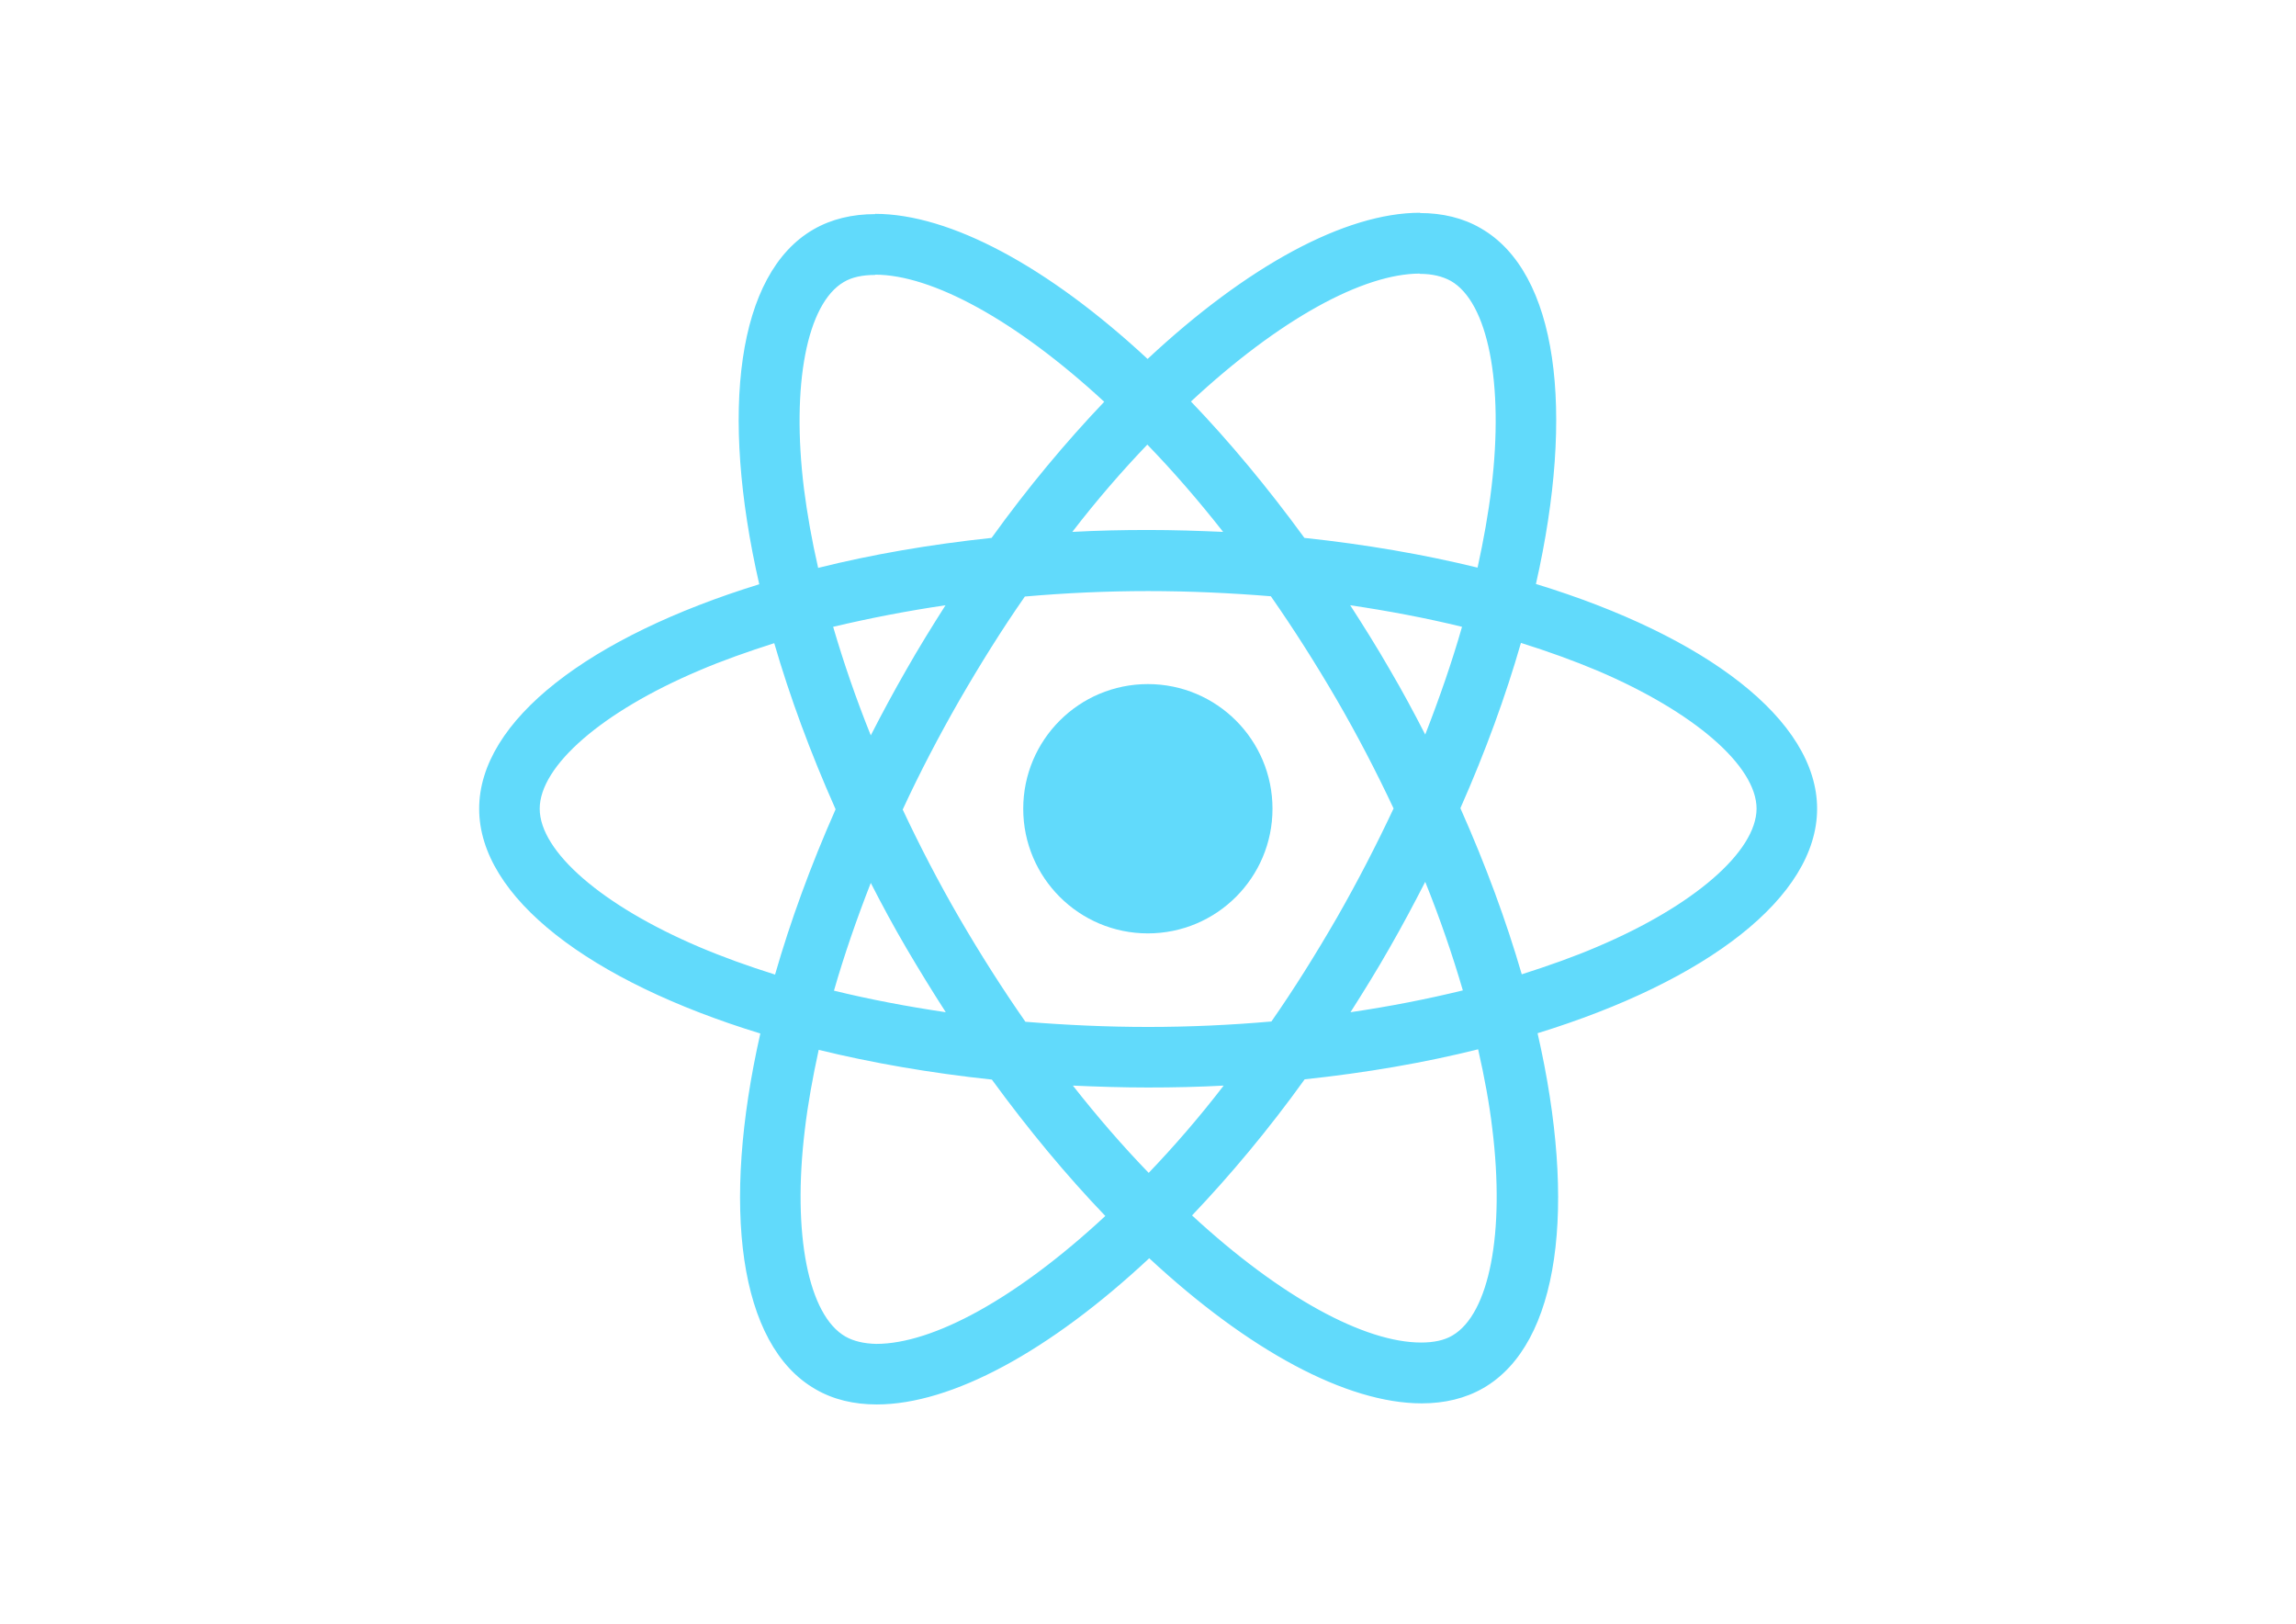
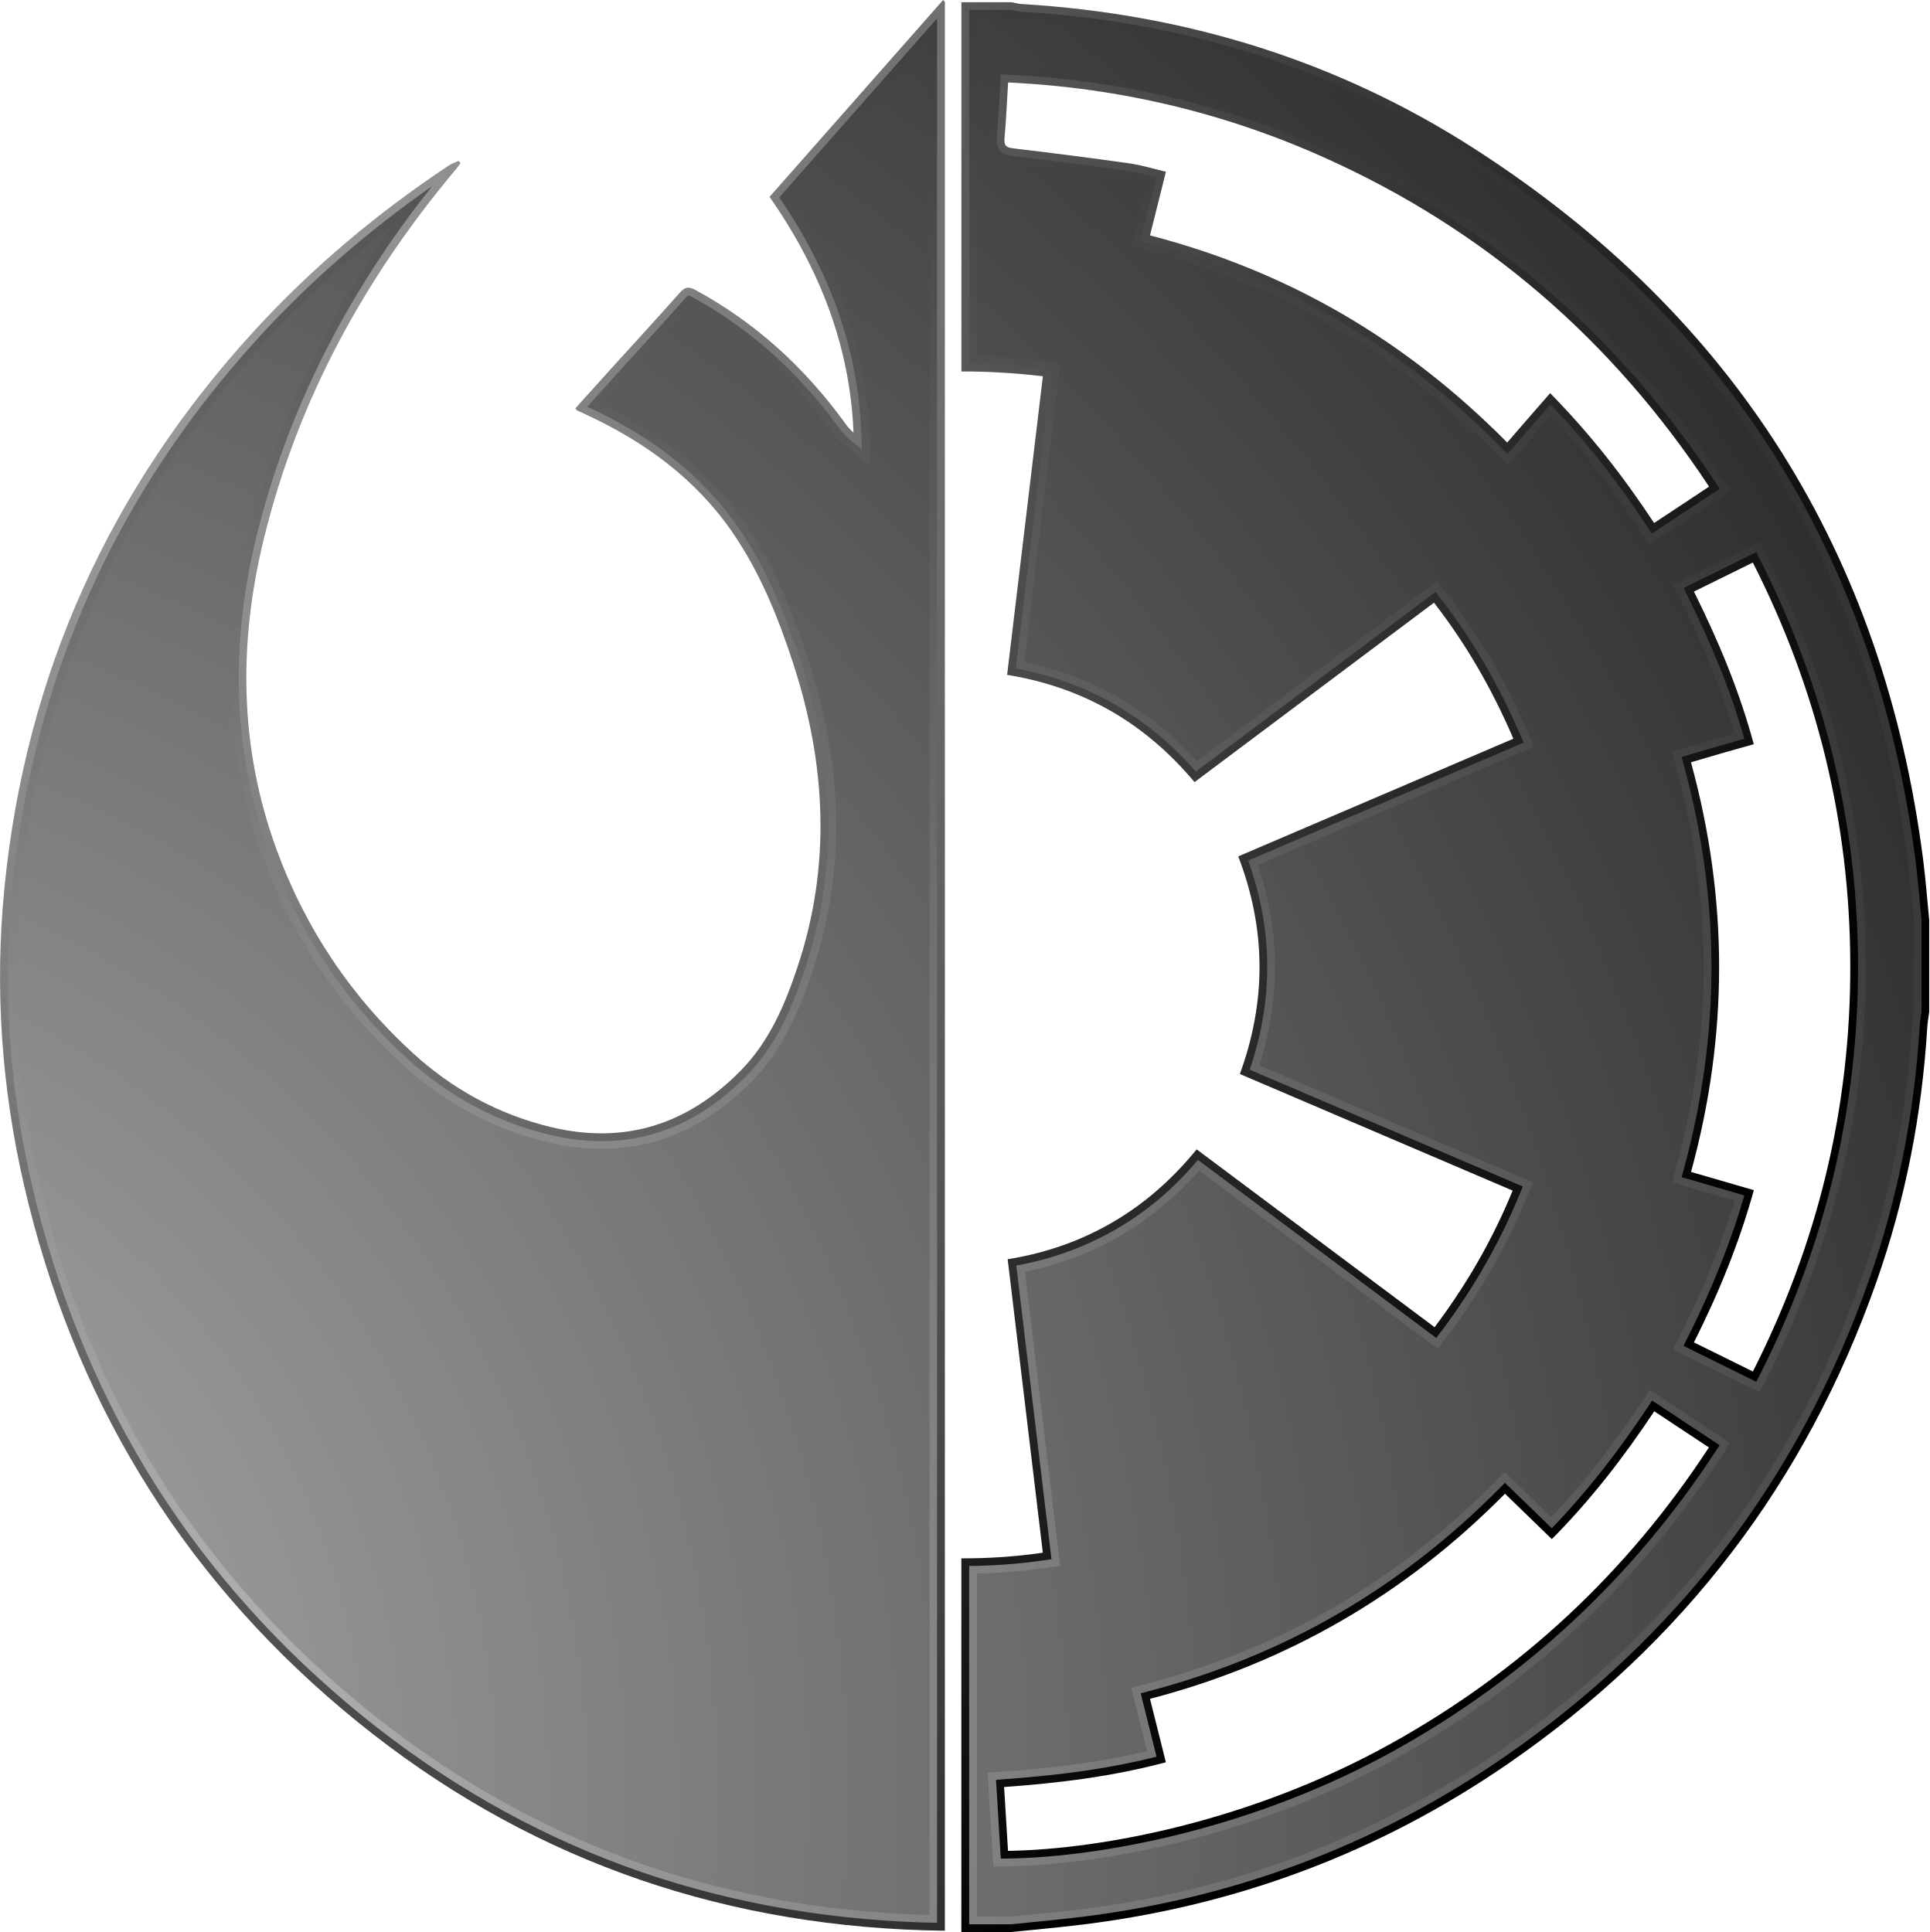
- <svg xmlns="http://www.w3.org/2000/svg" viewBox="0 0 841.9 595.3">
-   <g fill="#61DAFB">
-     <path d="M666.3 296.5c0-32.5-40.7-63.3-103.1-82.4 14.4-63.6 8-114.2-20.2-130.4-6.5-3.8-14.1-5.6-22.4-5.6v22.3c4.6 0 8.3.9 11.4 2.6 13.6 7.8 19.5 37.5 14.9 75.7-1.1 9.4-2.9 19.3-5.1 29.4-19.6-4.8-41-8.5-63.5-10.9-13.5-18.5-27.5-35.3-41.6-50 32.6-30.3 63.2-46.9 84-46.9V78c-27.5 0-63.5 19.6-99.9 53.6-36.4-33.8-72.4-53.2-99.9-53.2v22.3c20.7 0 51.4 16.5 84 46.6-14 14.7-28 31.4-41.3 49.9-22.6 2.4-44 6.1-63.6 11-2.3-10-4-19.7-5.2-29-4.7-38.2 1.1-67.9 14.6-75.8 3-1.8 6.9-2.6 11.5-2.6V78.5c-8.4 0-16 1.8-22.6 5.6-28.1 16.2-34.4 66.7-19.9 130.1-62.2 19.2-102.7 49.9-102.7 82.3 0 32.5 40.7 63.3 103.1 82.4-14.4 63.6-8 114.2 20.2 130.4 6.5 3.8 14.1 5.6 22.5 5.6 27.5 0 63.5-19.6 99.9-53.6 36.4 33.8 72.4 53.2 99.9 53.2 8.4 0 16-1.8 22.6-5.6 28.1-16.2 34.4-66.7 19.9-130.1 62-19.1 102.5-49.9 102.5-82.3zm-130.2-66.7c-3.7 12.9-8.3 26.2-13.5 39.5-4.1-8-8.4-16-13.1-24-4.6-8-9.5-15.8-14.4-23.4 14.2 2.1 27.9 4.7 41 7.9zm-45.8 106.5c-7.8 13.5-15.8 26.3-24.1 38.2-14.9 1.3-30 2-45.2 2-15.1 0-30.2-.7-45-1.9-8.3-11.9-16.4-24.6-24.2-38-7.6-13.1-14.5-26.4-20.8-39.8 6.2-13.4 13.2-26.8 20.7-39.9 7.8-13.5 15.8-26.3 24.1-38.2 14.9-1.3 30-2 45.2-2 15.1 0 30.2.7 45 1.9 8.3 11.9 16.4 24.6 24.2 38 7.6 13.1 14.5 26.4 20.8 39.8-6.3 13.4-13.2 26.8-20.7 39.9zm32.3-13c5.4 13.4 10 26.8 13.8 39.8-13.1 3.2-26.9 5.9-41.2 8 4.9-7.7 9.8-15.6 14.4-23.7 4.6-8 8.9-16.1 13-24.1zM421.2 430c-9.3-9.6-18.6-20.3-27.8-32 9 .4 18.2.7 27.5.7 9.4 0 18.7-.2 27.8-.7-9 11.7-18.3 22.4-27.5 32zm-74.4-58.9c-14.2-2.1-27.9-4.7-41-7.9 3.7-12.9 8.3-26.2 13.5-39.5 4.1 8 8.4 16 13.1 24 4.7 8 9.5 15.8 14.4 23.4zM420.7 163c9.3 9.6 18.6 20.3 27.8 32-9-.4-18.2-.7-27.5-.7-9.4 0-18.7.2-27.8.7 9-11.7 18.3-22.4 27.5-32zm-74 58.9c-4.9 7.7-9.8 15.6-14.4 23.7-4.6 8-8.9 16-13 24-5.4-13.4-10-26.8-13.8-39.8 13.1-3.1 26.9-5.8 41.2-7.9zm-90.5 125.2c-35.4-15.1-58.3-34.9-58.3-50.6 0-15.7 22.9-35.6 58.3-50.6 8.6-3.7 18-7 27.7-10.1 5.7 19.6 13.2 40 22.5 60.9-9.2 20.8-16.6 41.1-22.2 60.6-9.9-3.1-19.3-6.5-28-10.2zM310 490c-13.6-7.8-19.5-37.5-14.9-75.7 1.1-9.4 2.9-19.3 5.1-29.4 19.6 4.8 41 8.5 63.5 10.9 13.5 18.5 27.5 35.3 41.6 50-32.6 30.3-63.2 46.9-84 46.9-4.5-.1-8.3-1-11.3-2.7zm237.2-76.2c4.7 38.2-1.1 67.9-14.6 75.8-3 1.8-6.9 2.6-11.5 2.6-20.7 0-51.4-16.5-84-46.6 14-14.7 28-31.4 41.3-49.9 22.6-2.4 44-6.1 63.6-11 2.3 10.1 4.1 19.8 5.2 29.1zm38.5-66.7c-8.6 3.7-18 7-27.7 10.1-5.7-19.6-13.2-40-22.5-60.9 9.2-20.8 16.6-41.1 22.2-60.6 9.9 3.1 19.3 6.5 28.1 10.2 35.4 15.1 58.3 34.9 58.3 50.6-.1 15.7-23 35.6-58.4 50.6zM320.8 78.4z" />
-     <circle cx="420.9" cy="296.5" r="45.7" />
-     <path d="M520.5 78.1z" />
+ <svg xmlns="http://www.w3.org/2000/svg" version="1.2" baseProfile="tiny" id="Calque_1" x="0px" y="0px" viewBox="0 0 345.25 345.8" overflow="visible" xml:space="preserve">
+   <g>
+     <g>
+       <radialGradient id="SVGID_1_" cx="-31.691" cy="11.86" r="515.195" gradientUnits="userSpaceOnUse">
+         <stop offset="0" style="stop-color:#B7B7B6" />
+         <stop offset="0.778" style="stop-color:#000000" />
+       </radialGradient>
+       <path fill="url(#SVGID_1_)" d="M344.15,153.81c-7.04-54.78-33.81-97.25-80.18-127.12c-24.62-15.87-51.87-24.21-81.11-25.97    c-0.63-0.04-1.24-0.21-1.87-0.32c-2.98,0-5.96,0-8.94,0v66.09c4.81-0.02,9.66,0.28,14.58,0.85c-2.14,17.85-4.26,35.57-6.4,53.45    c13.64,2.21,24.73,8.66,33.54,19.2c14.3-10.72,28.46-21.33,42.85-32.12c5.8,7.48,10.41,15.51,14.21,24.35    c-16.4,7.02-32.71,13.99-49.24,21.06c4.97,12.92,5.08,25.86,0.29,38.95c16.27,6.95,32.41,13.86,48.82,20.87    c-3.62,8.82-8.23,16.81-13.97,24.45c-14.21-10.62-28.32-21.17-42.58-31.83c-4.29,5.25-9.21,9.65-15.01,13.03    c-5.75,3.35-11.93,5.52-18.81,6.64c2.09,17.44,4.17,34.8,6.29,52.52c-4.86,0.71-9.71,1.03-14.58,1.01v66.88c2.98,0,5.96,0,8.94,0    c3.74-0.38,7.49-0.72,11.23-1.15c28.3-3.25,54.27-12.84,77.71-29c31.32-21.59,53.3-50.4,65.91-86.3    c5.18-14.74,8.13-29.95,9.07-45.55c0.05-0.88,0.23-1.76,0.34-2.63c0-5.5,0-11,0-16.5C344.89,161.04,344.61,157.41,344.15,153.81z     M269.72,79.21c-18.24-18.45-39.32-30.68-63.92-37.08c0.95-3.8,1.86-7.44,2.85-11.39c-2.2-0.52-4.32-1.18-6.49-1.49    c-6.89-0.98-13.79-1.86-20.7-2.68c-1.24-0.15-1.83-0.37-1.7-1.79c0.29-3.23,0.43-6.48,0.65-10.02    c19.81,0.94,38.63,5.39,56.58,13.44c28.64,12.84,51.44,32.54,68.86,58.9c-3.27,2.16-6.45,4.26-9.84,6.51    c-5.4-8.2-11.33-15.84-18.6-23.24C274.81,73.34,272.31,76.21,269.72,79.21z M248.85,312.12c-24.6,13.65-51.21,18.88-68.46,19.16    c-0.23-3.82-0.46-7.5-0.7-11.43c9.81-0.7,19.4-1.88,28.95-4.43c-0.95-3.79-1.86-7.43-2.84-11.35    c24.48-6.4,45.59-18.57,63.53-36.72c2.78,2.69,5.5,5.34,8.38,8.13c6.94-6.99,12.85-14.63,18.33-22.88    c3.31,2.19,6.48,4.29,9.78,6.47C291.1,281.56,272.16,299.18,248.85,312.12z M313.69,245.48c-3.65-1.8-7.01-3.46-10.55-5.21    c4.41-8.79,8.07-17.68,10.72-27.25c-3.73-1.08-7.38-2.14-11.24-3.26c6.69-24.42,6.72-48.78-0.01-73.32    c1.91-0.56,3.73-1.1,5.55-1.63c1.83-0.53,3.67-1.03,5.69-1.6c-2.57-9.54-6.3-18.45-10.71-27.33c3.56-1.75,6.97-3.43,10.54-5.19    c11.53,22.71,17.35,46.56,17.44,71.81C331.21,198.16,325.39,222.39,313.69,245.48z" />
+       <radialGradient id="SVGID_2_" cx="-31.175" cy="18.57" r="515.195" gradientUnits="userSpaceOnUse">
+         <stop offset="0" style="stop-color:#B7B7B6" />
+         <stop offset="1" style="stop-color:#000000" />
+       </radialGradient>
+       <path fill="url(#SVGID_2_)" d="M168.78,0c-10.45,11.86-20.76,23.55-31.06,35.23c8.91,12.8,14.4,26.63,15.02,42.2    c-0.65-0.53-1.12-1.14-1.57-1.77c-7.18-9.88-15.97-17.94-26.76-23.78c-1.17-0.63-1.85-0.52-2.75,0.5    c-4.12,4.66-8.34,9.23-12.51,13.84c-2.08,2.29-4.14,4.6-6.2,6.88c0.19,0.21,0.25,0.32,0.34,0.36c0.46,0.23,0.94,0.44,1.41,0.66    c10.54,4.86,19.72,11.5,26.36,21.14c4.93,7.15,8.18,15.18,10.86,23.4c5.88,17.98,6.87,36.1,0.85,54.27    c-2.27,6.85-5.07,13.48-10.27,18.75c-9.44,9.58-20.67,13.22-33.87,10.06c-9.44-2.26-17.77-6.85-24.84-13.34    C62.76,178.29,54.62,166.09,49.47,152c-6.69-18.33-6.82-37-2.21-55.74c6.07-24.7,17.96-46.45,34.25-65.87    c0.32-0.38,0.6-0.78,0.89-1.17c-0.1-0.14-0.2-0.29-0.29-0.43c-0.61,0.28-1.26,0.48-1.81,0.84C67.54,38.11,55.86,47.89,45.51,59.2    C19.67,87.42,4.65,120.54,0.82,158.63c-1.81,18.02-0.58,35.91,3.49,53.54c8.67,37.49,27.51,68.94,56.96,93.78    c29,24.45,62.64,37.54,100.51,39.4c2.44,0.12,4.88,0.19,7.31,0.22V0.35C168.98,0.23,168.88,0.12,168.78,0z" />
+     </g>
+     <g>
+       <radialGradient id="SVGID_3_" cx="27.664" cy="308.118" r="509.394" gradientUnits="userSpaceOnUse">
+         <stop offset="0" style="stop-color:#B7B7B6" />
+         <stop offset="1" style="stop-color:#000000" />
+       </radialGradient>
+       <path fill="url(#SVGID_3_)" d="M173.44,344.41v-64.12c4.53-0.04,9.03-0.39,13.4-1.02l1.33-0.19l-6.3-52.56    c6.54-1.2,12.43-3.36,17.98-6.58c5.4-3.14,10.17-7.18,14.54-12.33l42.64,31.87l0.83-1.1c5.9-7.86,10.53-15.96,14.14-24.76    l0.52-1.26l-48.88-20.9c4.28-12.48,4.18-25.06-0.27-37.44l49.3-21.09l-0.55-1.27c-3.95-9.19-8.66-17.25-14.39-24.65l-0.83-1.07    l-42.9,32.16c-8.63-9.9-19.45-16.1-32.22-18.45l6.41-53.52l-1.38-0.16c-4.66-0.55-9.04-0.83-13.36-0.86V1.77h7.43    c0.15,0.03,0.29,0.06,0.43,0.09c0.47,0.1,0.95,0.2,1.48,0.23c29.63,1.78,56.7,10.44,80.45,25.75    c22.9,14.76,41.21,32.86,54.41,53.8c13.2,20.94,21.66,45.28,25.14,72.34c0.31,2.43,0.54,4.93,0.77,7.35    c0.1,1.13,0.21,2.26,0.32,3.39v16.34c-0.03,0.24-0.07,0.48-0.11,0.72c-0.1,0.62-0.19,1.26-0.23,1.93    c-0.94,15.67-3.97,30.87-8.99,45.18c-6.23,17.73-14.89,33.93-25.74,48.14c-10.86,14.22-24.2,26.83-39.66,37.48    c-23,15.85-48.93,25.53-77.08,28.76c-2.54,0.29-5.14,0.55-7.65,0.8c-1.16,0.11-2.33,0.23-3.49,0.35H173.44z M206.97,314.42    c-7.9,2-16.42,3.26-27.37,4.04l-1.36,0.1l0.86,14.11l1.32-0.02c17.07-0.27,44.18-5.49,69.11-19.33    c23.38-12.98,42.71-30.98,57.45-53.5l0.75-1.15l-12.07-7.99l-0.76,1.15c-5.63,8.47-11.27,15.58-17.2,21.7l-8.38-8.13l-0.96,0.97    c-8.83,8.93-18.59,16.52-29.02,22.54c-10.4,6.01-21.8,10.66-33.88,13.82l-1.32,0.35L206.97,314.42z M312.16,213.96    c-2.4,8.32-5.76,16.74-10.26,25.69l-0.62,1.24l13.02,6.43l0.62-1.22c11.76-23.2,17.68-47.97,17.59-73.61    c-0.09-25.24-6.01-49.61-17.59-72.43l-0.62-1.22l-13.01,6.41l0.62,1.24c4.69,9.43,7.96,17.65,10.25,25.75l-0.5,0.14    c-1.33,0.37-2.6,0.73-3.87,1.09c-1.27,0.36-2.53,0.74-3.83,1.12l-1.73,0.51l-1.3,0.38l0.36,1.31c3.31,12.08,4.99,24.3,4.99,36.34    c0,12.01-1.68,24.2-4.98,36.25l-0.36,1.31L312.16,213.96z M277.45,72.39c6.32,6.55,11.87,13.57,17.39,21.96l0.76,1.16l12.15-8.03    l-0.76-1.15c-17.61-26.65-40.98-46.64-69.45-59.4c-17.98-8.06-37.18-12.62-57.08-13.56l-1.36-0.06l-0.08,1.36    c-0.06,1.04-0.12,2.06-0.18,3.06c-0.13,2.4-0.26,4.66-0.47,6.92c-0.26,2.91,1.96,3.17,2.91,3.28c7.56,0.9,14.32,1.78,20.67,2.68    c1.41,0.2,2.8,0.56,4.27,0.94c0.24,0.06,0.49,0.13,0.74,0.19l-2.85,11.37l1.32,0.34c24.45,6.36,45.15,18.37,63.29,36.72l1.05,1.06    L277.45,72.39z" />
+       <radialGradient id="SVGID_4_" cx="27.664" cy="308.118" r="509.394" gradientUnits="userSpaceOnUse">
+         <stop offset="0" style="stop-color:#B7B7B6" />
+         <stop offset="1" style="stop-color:#000000" />
+       </radialGradient>
+       <path fill="url(#SVGID_4_)" d="M167.71,344.16c-1.97-0.04-3.93-0.1-5.86-0.2c-18.73-0.92-36.61-4.66-53.15-11.13    c-16.6-6.49-32.26-15.89-46.54-27.94c-14.47-12.21-26.58-26.27-35.98-41.8c-9.32-15.39-16.22-32.63-20.52-51.23    c-4.07-17.61-5.24-35.48-3.46-53.09c1.89-18.76,6.59-36.59,13.98-52.99c7.35-16.32,17.56-31.68,30.36-45.65    c8.96-9.78,19.31-18.79,30.81-26.82C61.95,52.64,51.39,73.68,45.92,95.92c-4.91,19.97-4.15,39,2.25,56.55    c5.21,14.28,13.52,26.72,24.67,36.96c7.4,6.79,15.97,11.39,25.46,13.67c3.19,0.76,6.33,1.15,9.34,1.15    c9.57,0,18.26-3.9,25.84-11.58c5.56-5.65,8.38-12.61,10.6-19.29c5.82-17.54,5.54-35.58-0.85-55.13    c-2.24-6.85-5.52-15.75-11.04-23.75c-6.25-9.07-15.06-16.14-26.92-21.61c0,0-0.18-0.08-0.18-0.08l0.79-0.88    c1.43-1.59,2.85-3.17,4.29-4.76c1.23-1.36,2.47-2.72,3.71-4.08c2.91-3.19,5.91-6.49,8.82-9.78c0.34-0.38,0.48-0.42,0.48-0.43    c0.03,0,0.18,0.01,0.57,0.22c10.17,5.5,19.02,13.37,26.3,23.37c0.49,0.67,1.03,1.39,1.81,2.02l2.38,1.95l-0.12-3.07    c-0.59-14.68-5.38-28.44-14.66-42.04l28.23-32.03V344.16z" />
+     </g>
+     <g>
+       <radialGradient id="SVGID_5_" cx="-65.239" cy="319.989" r="605.494" gradientUnits="userSpaceOnUse">
+         <stop offset="0" style="stop-color:#B7B7B6" />
+         <stop offset="1" style="stop-color:#000000" />
+       </radialGradient>
+       <path fill="url(#SVGID_5_)" d="M174.82,343.03v-61.38c4.13-0.09,8.23-0.43,12.22-1.01l2.67-0.39l-6.3-52.62    c6.19-1.27,11.83-3.41,17.15-6.5c5.19-3.02,9.8-6.84,14.05-11.65l42.71,31.93l1.66-2.2c5.98-7.96,10.66-16.15,14.32-25.06    l1.03-2.52l-48.97-20.93c3.83-11.97,3.75-24.03-0.25-35.91l49.38-21.12l-1.09-2.54c-3.99-9.3-8.76-17.46-14.57-24.96l-1.67-2.15    l-42.97,32.21c-8.4-9.26-18.77-15.2-30.89-17.69l6.43-53.62l-2.75-0.32c-4.22-0.49-8.21-0.77-12.14-0.85V3.16h5.92    c0.09,0.02,0.19,0.04,0.28,0.06c0.49,0.1,1.05,0.22,1.68,0.26c29.39,1.77,56.23,10.36,79.78,25.53    c22.73,14.65,40.9,32.61,53.99,53.37c13.09,20.77,21.49,44.92,24.94,71.78c0.31,2.41,0.54,4.9,0.76,7.3    c0.1,1.11,0.21,2.22,0.32,3.33v16.18c-0.03,0.2-0.06,0.4-0.09,0.6c-0.1,0.65-0.2,1.33-0.25,2.06    c-0.94,15.55-3.94,30.62-8.92,44.81c-6.18,17.6-14.77,33.67-25.53,47.76c-10.77,14.1-24,26.61-39.34,37.19    c-22.81,15.72-48.53,25.32-76.45,28.53c-2.53,0.29-5.13,0.55-7.63,0.79c-1.14,0.11-2.28,0.23-3.42,0.34H174.82z M205.29,313.42    c-7.45,1.79-15.54,2.94-25.8,3.67l-2.73,0.19l1.02,16.8l2.64-0.04c17.23-0.28,44.61-5.54,69.76-19.5    c23.58-13.09,43.07-31.24,57.93-53.95l1.5-2.3l-14.37-9.51l-1.53,2.3c-5.28,7.94-10.56,14.67-16.09,20.5l-8.36-8.12l-1.92,1.95    c-8.74,8.85-18.41,16.35-28.72,22.32c-10.29,5.95-21.58,10.55-33.53,13.68l-2.64,0.69L205.29,313.42z M310.44,214.9    c-2.35,7.81-5.56,15.73-9.77,24.13l-1.25,2.49l15.49,7.65l1.24-2.44c11.86-23.4,17.83-48.38,17.73-74.24    c-0.09-25.46-6.06-50.03-17.74-73.05l-1.24-2.43l-15.48,7.62l1.23,2.48c4.39,8.83,7.53,16.59,9.77,24.18    c-1.03,0.29-2.04,0.57-3.04,0.86c-1.27,0.36-2.54,0.74-3.83,1.12l-1.73,0.51l-2.6,0.76l0.72,2.62    c3.28,11.96,4.94,24.06,4.94,35.97c0,11.88-1.66,23.96-4.93,35.89l-0.72,2.63L310.44,214.9z M277.5,74.45    c5.83,6.18,11.02,12.81,16.19,20.66l1.52,2.31l14.46-9.56l-1.52-2.3c-17.76-26.88-41.32-47.03-70.04-59.89    c-18.13-8.13-37.51-12.73-57.58-13.68l-2.72-0.13l-0.17,2.72c-0.06,1.05-0.12,2.07-0.18,3.07c-0.13,2.38-0.26,4.64-0.46,6.87    c-0.17,1.94,0.4,4.34,4.12,4.78c7.55,0.9,14.3,1.78,20.64,2.68c1.15,0.16,2.31,0.45,3.53,0.76l-2.85,11.37l2.65,0.69    c24.2,6.3,44.69,18.19,62.65,36.35l2.1,2.12L277.5,74.45z" />
+       <radialGradient id="SVGID_6_" cx="-65.239" cy="319.989" r="605.494" gradientUnits="userSpaceOnUse">
+         <stop offset="0" style="stop-color:#B7B7B6" />
+         <stop offset="1" style="stop-color:#000000" />
+       </radialGradient>
+       <path fill="url(#SVGID_6_)" d="M166.32,342.75c-1.48-0.04-2.96-0.09-4.41-0.16c-18.58-0.91-36.32-4.63-52.71-11.04    c-16.46-6.44-31.98-15.76-46.16-27.71c-14.36-12.11-26.37-26.06-35.69-41.46C18.12,247.11,11.27,230.01,7,211.55    c-4.04-17.47-5.19-35.18-3.44-52.64c1.87-18.61,6.54-36.3,13.86-52.56c7.29-16.18,17.42-31.42,30.11-45.28    C54.42,53.55,62.12,46.5,70.55,40C58.11,57.38,49.39,76.02,44.58,95.59c-4.98,20.25-4.2,39.54,2.3,57.35    c5.29,14.49,13.72,27.11,25.04,37.5c7.58,6.95,16.35,11.66,26.07,13.99c3.3,0.79,6.55,1.19,9.66,1.19    c9.96,0,18.98-4.04,26.82-11.99c5.78-5.86,8.77-13.31,10.93-19.82c5.92-17.83,5.64-36.15-0.84-55.99    c-2.27-6.94-5.59-15.96-11.21-24.11c-6.13-8.89-14.64-15.89-25.97-21.37c1.28-1.42,2.55-2.84,3.84-4.25    c1.23-1.36,2.47-2.72,3.7-4.07c2.82-3.1,5.74-6.3,8.57-9.5c9.83,5.39,18.4,13.05,25.47,22.77c0.52,0.71,1.15,1.54,2.06,2.28    l4.76,3.9l-0.25-6.14c-0.59-14.62-5.27-28.34-14.29-41.87l25.11-28.49V342.75z" />
+     </g>
  </g>
+   <g>
+ </g>
+   <g>
+ </g>
+   <g>
+ </g>
+   <g>
+ </g>
+   <g>
+ </g>
+   <g>
+ </g>
+   <g>
+ </g>
+   <g>
+ </g>
+   <g>
+ </g>
+   <g>
+ </g>
+   <g>
+ </g>
+   <g>
+ </g>
+   <g>
+ </g>
+   <g>
+ </g>
+   <g>
+ </g>
</svg>
